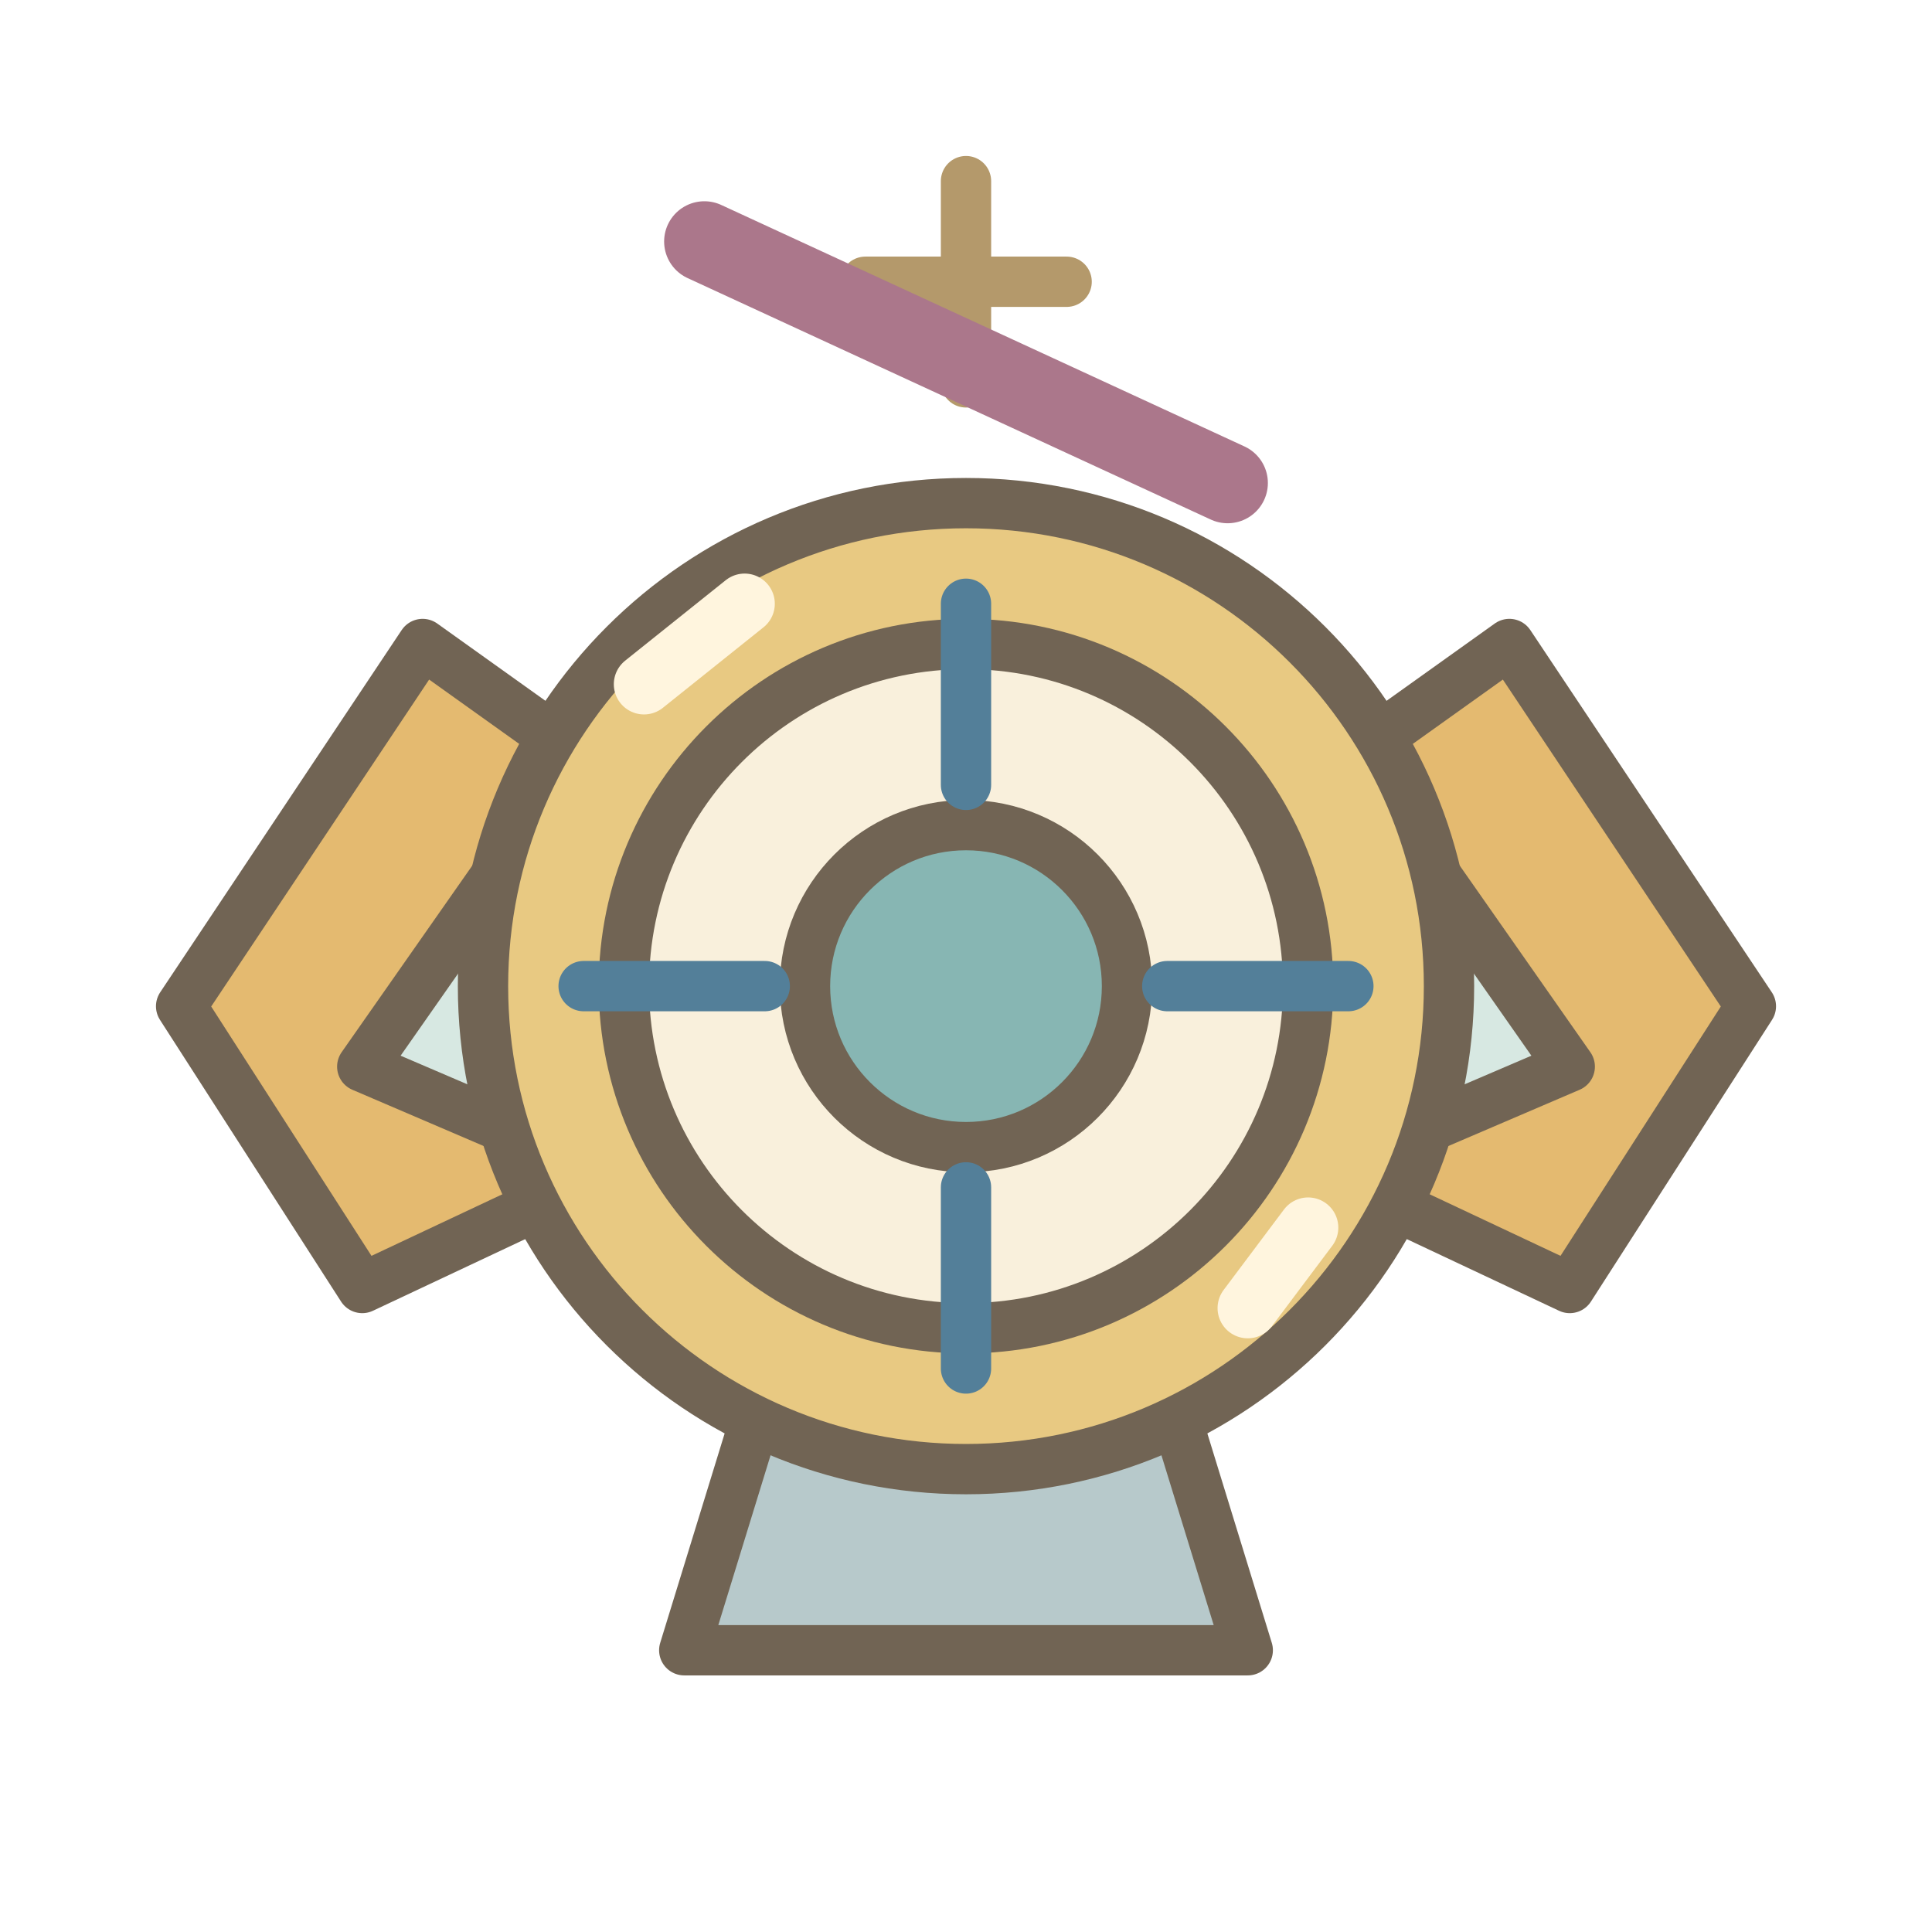
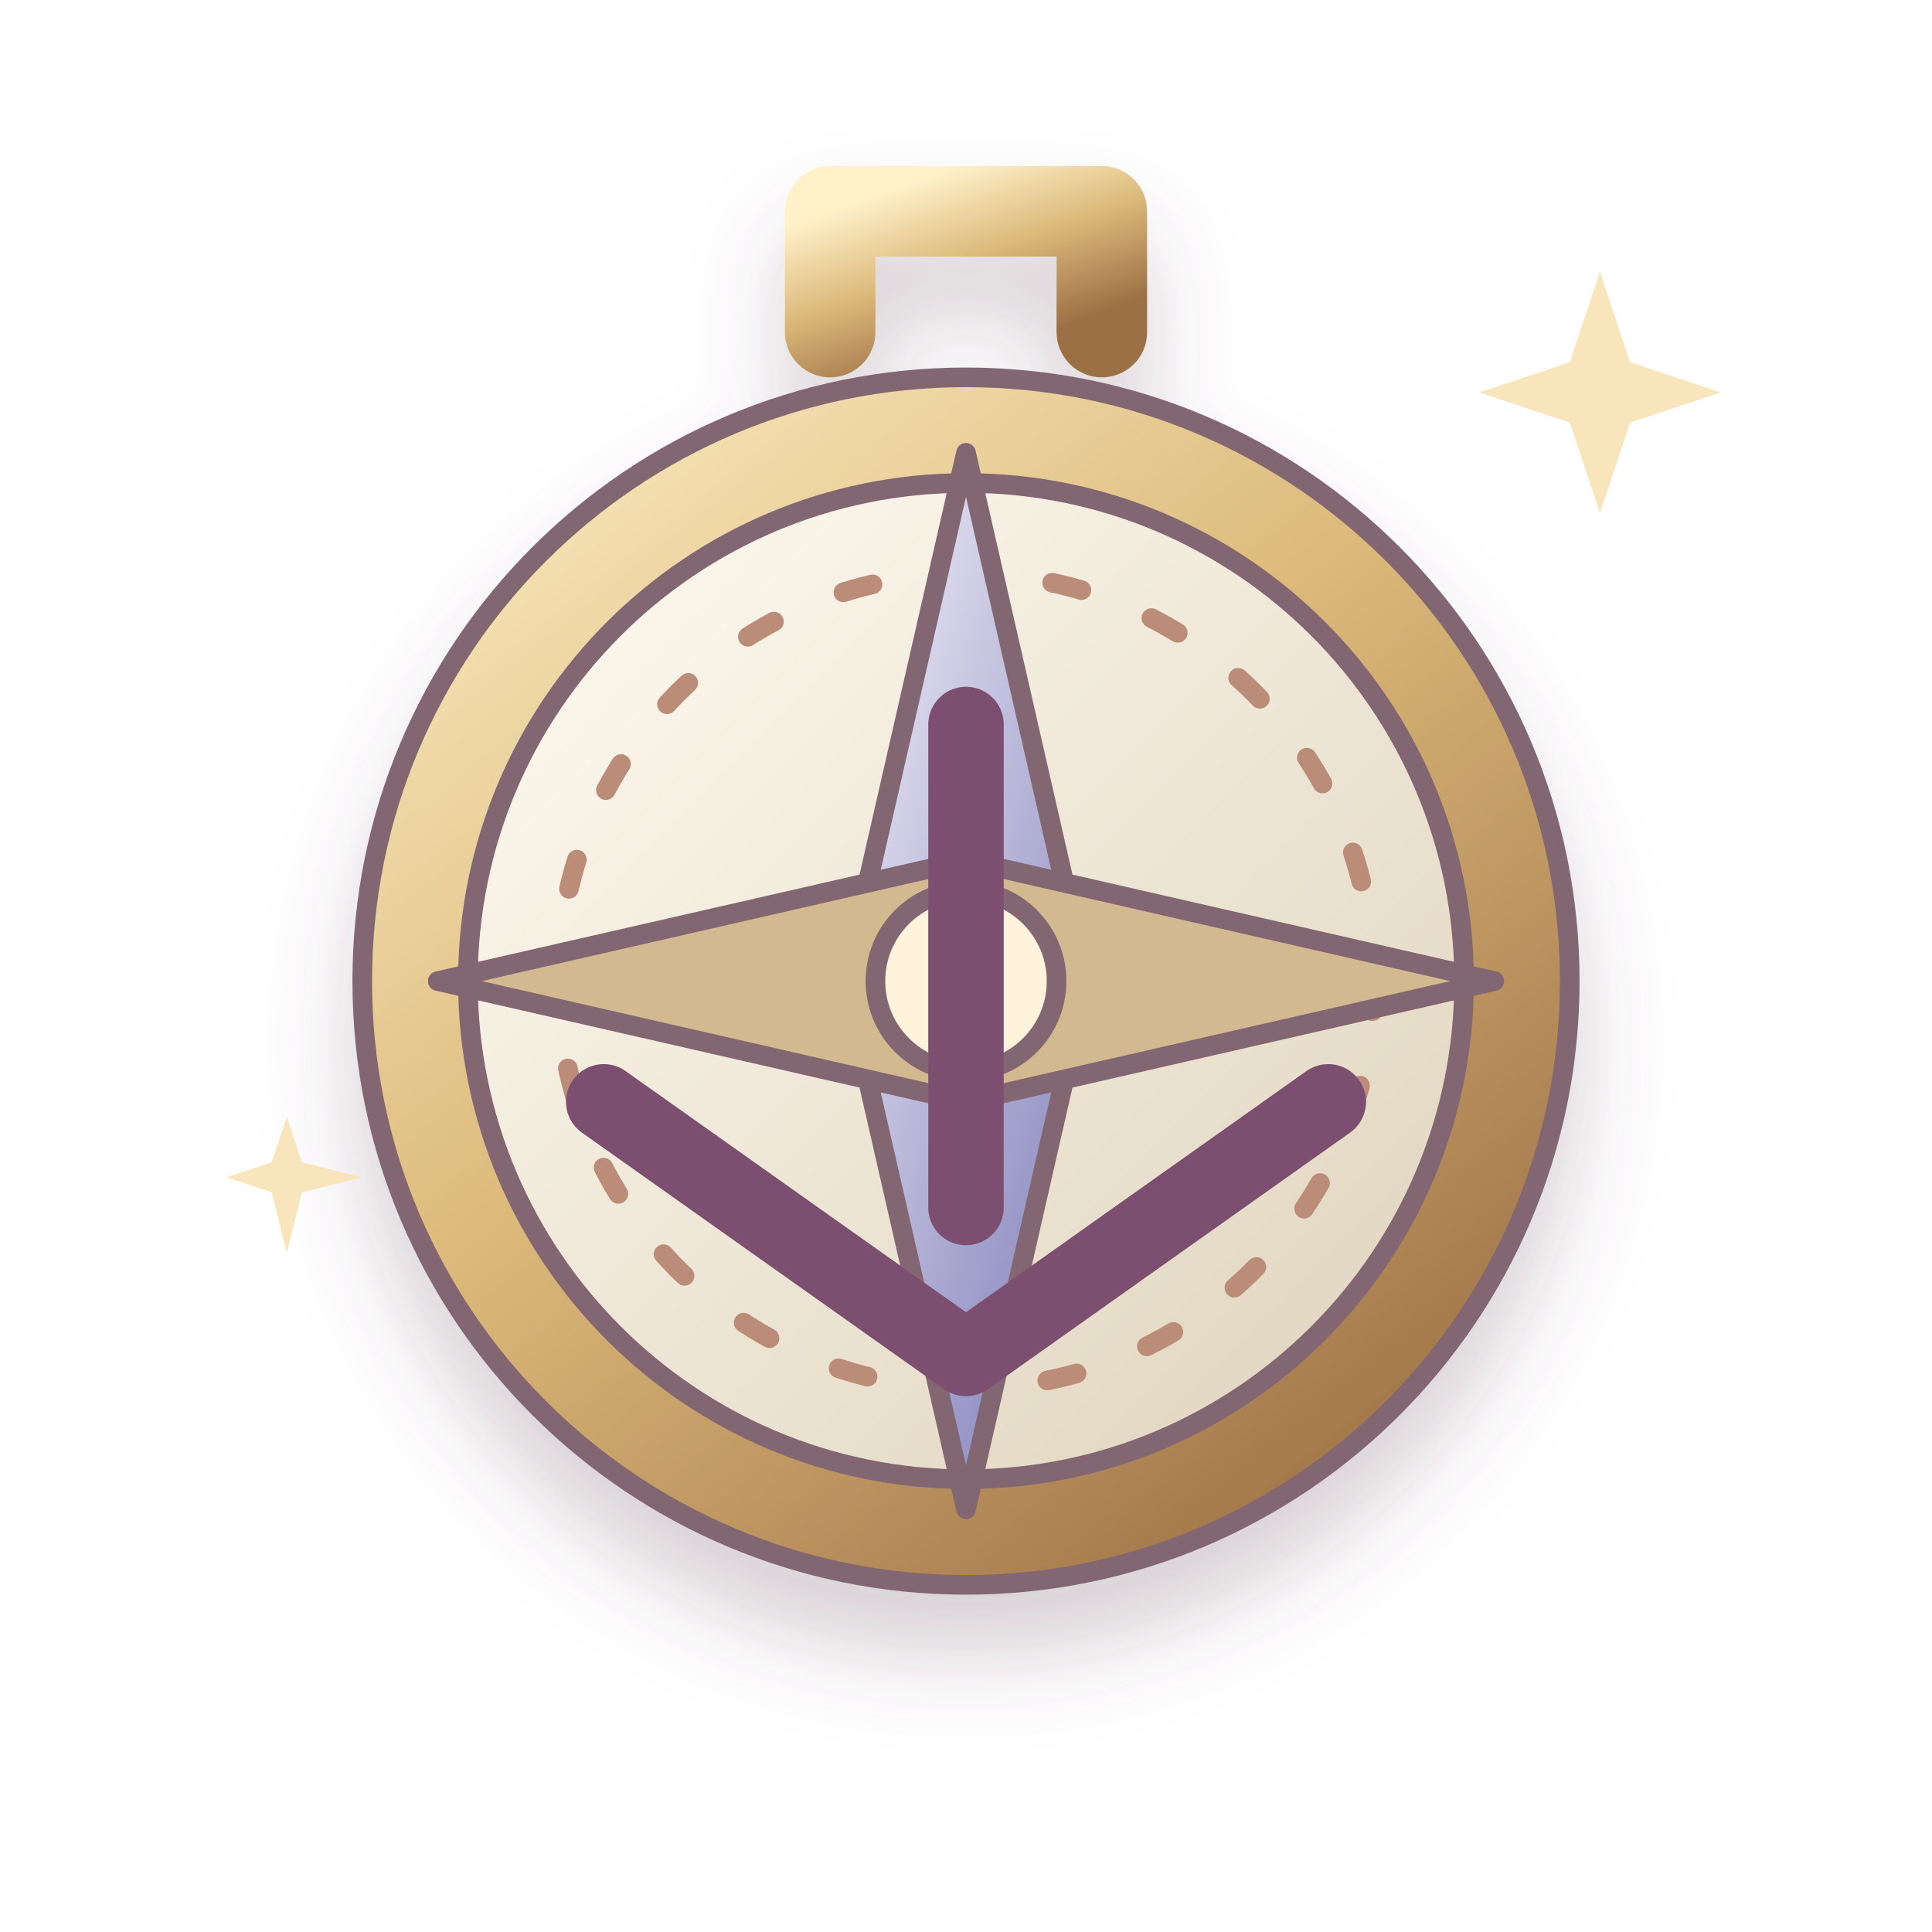
- <svg xmlns="http://www.w3.org/2000/svg" width="96" height="96" viewBox="0 0 96 96">
-   <g stroke="#716454" stroke-width="2.5" stroke-linejoin="round" stroke-linecap="round">
-     <path d="M18 64 9 50l12-18 14 10h26l14-10 12 18-9 14-17-8H35Z" fill="#e4ba70" />
-     <path d="m18 53 7-10 10 7-10 6Zm60 0-7-10-10 7 10 6Z" fill="#d7e8e2" />
-     <path d="m38 69-4 13h28l-4-13" fill="#b7c9cb" />
-     <circle cx="48" cy="49" r="24" fill="#e8c982" />
-     <circle cx="48" cy="49" r="17" fill="#f9f0dc" />
-     <circle cx="48" cy="49" r="8" fill="#87b6b3" />
-     <path d="M48 30v9m0 20v9M29 49h9m20 0h9" stroke="#537f99" />
-     <path d="M48 9v10m-5-5h10" stroke="#b4996b" />
-     <path d="m35 12 26 12" stroke="#ab778b" stroke-width="4" />
-     <path d="m32 34 5-4M65 61l-3 4" stroke="#fff5de" stroke-width="3" />
+ <svg xmlns="http://www.w3.org/2000/svg" width="128" height="128" viewBox="0 0 128 128">
+   <defs>
+     <linearGradient id="gold" x2=".8" y2="1">
+       <stop stop-color="#fff1ca" />
+       <stop offset=".48" stop-color="#dcba7b" />
+       <stop offset="1" stop-color="#9c7045" />
+     </linearGradient>
+     <linearGradient id="cloth" x2="1" y2="1">
+       <stop stop-color="#b4bacf" />
+       <stop offset="1" stop-color="#686c9b" />
+     </linearGradient>
+     <linearGradient id="gem" x2=".8" y2="1">
+       <stop stop-color="#fff8f0" />
+       <stop offset=".28" stop-color="#d5d4e9" />
+       <stop offset="1" stop-color="#8482bb" />
+     </linearGradient>
+     <linearGradient id="ivory" x2="1" y2="1">
+       <stop stop-color="#fffcf2" />
+       <stop offset="1" stop-color="#ded2bb" />
+     </linearGradient>
+     <filter id="shadow" x="-30%" y="-30%" width="160%" height="180%">
+       <feDropShadow dx="0" dy="4" stdDeviation="3" flood-color="#604456" flood-opacity=".25" />
+     </filter>
+   </defs>
+   <g stroke="#826672" stroke-width="1.3" stroke-linejoin="round" stroke-linecap="round" filter="url(#shadow)">
+     <path d="M55 22v-8h18v8" fill="none" stroke="url(#gold)" stroke-width="6" />
+     <circle cx="64" cy="65" r="40" fill="url(#gold)" />
+     <circle cx="64" cy="65" r="33" fill="url(#ivory)" />
+     <circle cx="64" cy="65" r="27" fill="none" stroke="#bb8c78" stroke-dasharray="2 5" />
+     <path d="m64 30 8 35-8 35-8-35Z" fill="url(#gem)" />
+     <path d="m29 65 35-8 35 8-35 8Z" fill="#d3b990" />
+     <circle cx="64" cy="65" r="6" fill="#fff4db" />
+     <path d="m40 73 24 17 24-17M64 80V48" fill="none" stroke="#7c5071" stroke-width="5" />
  </g>
+   <path d="m106 18 2 6 6 2-6 2-2 6-2-6-6-2 6-2ZM19 74l1 3 4 1-4 1-1 4-1-4-3-1 3-1Z" fill="#f9e5bc" />
</svg>
